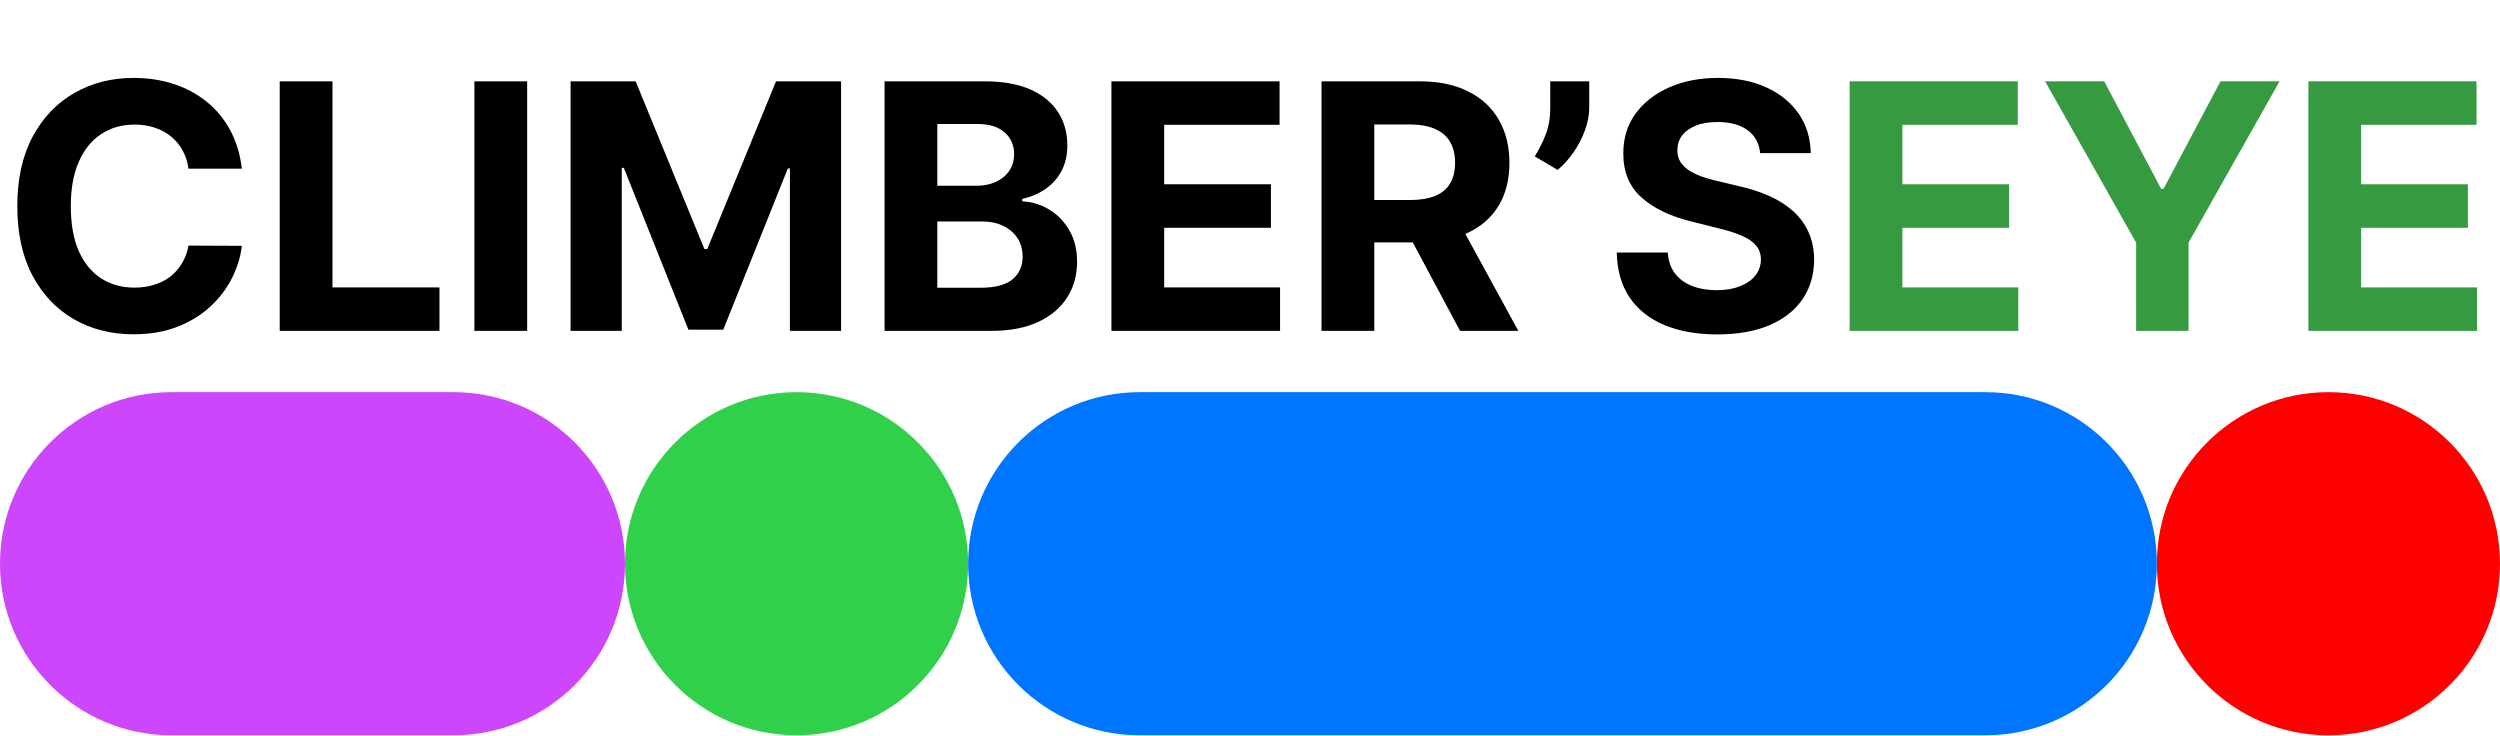
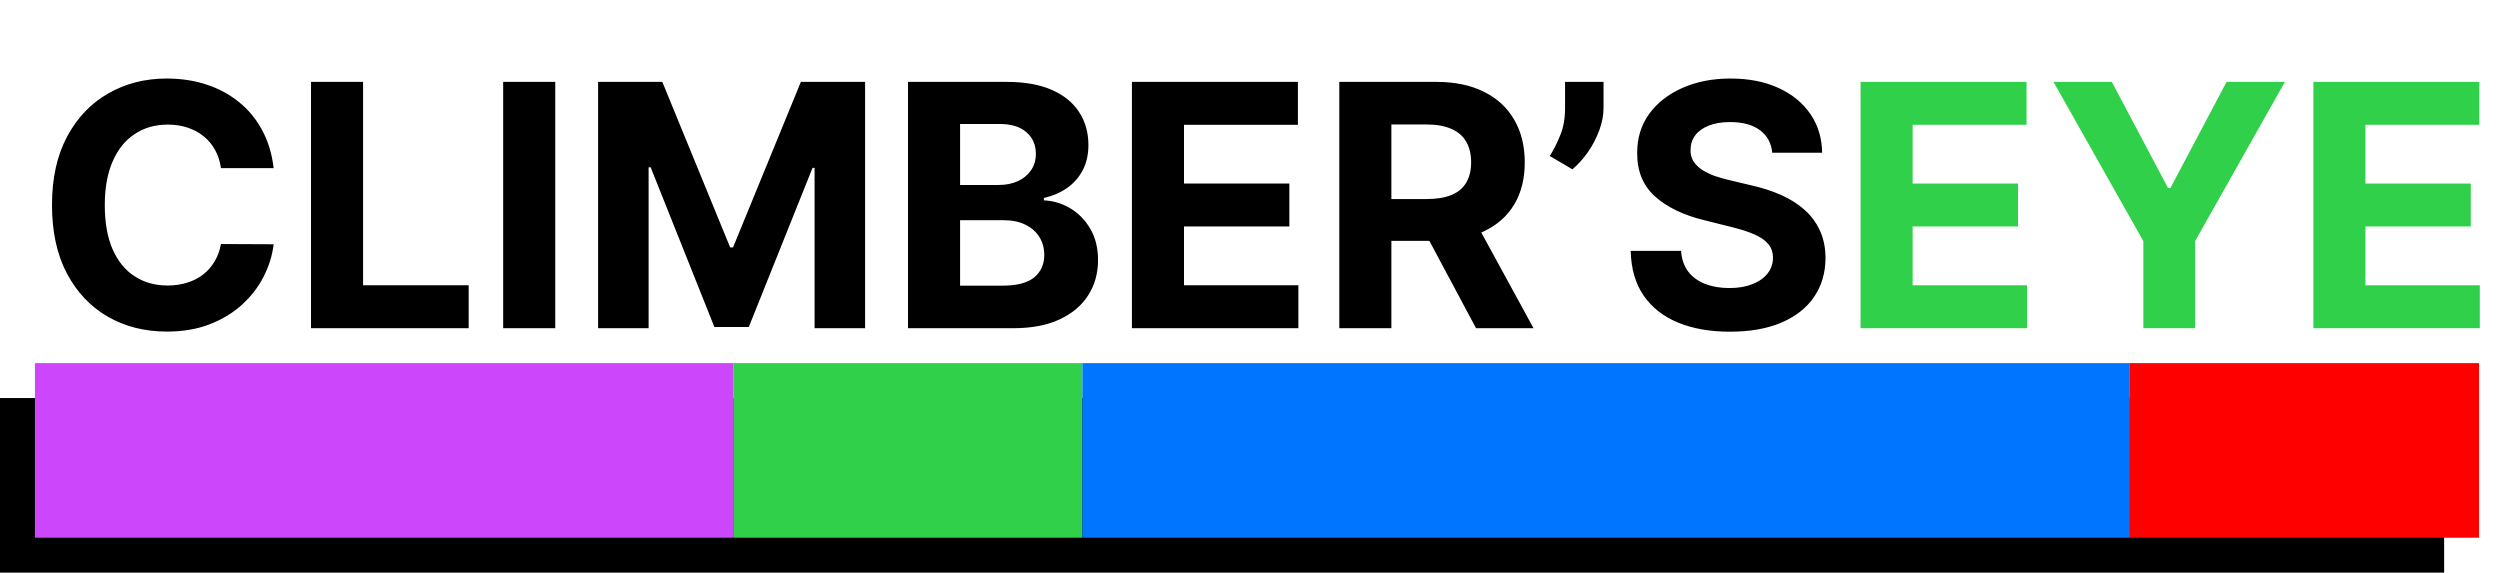
- <svg xmlns="http://www.w3.org/2000/svg" width="204" height="60" viewBox="0 0 204 60" fill="none">
-   <rect y="32" width="51" height="28" rx="14" fill="#CC46FB" />
-   <rect x="51" y="32" width="28" height="28" rx="14" fill="#31D04A" />
-   <rect x="79" y="32" width="97" height="28" rx="14" fill="#0075FF" />
-   <rect x="176" y="32" width="28" height="28" rx="14" fill="#FF0000" />
-   <path d="M19.737 13.766H15.382C15.303 13.202 15.14 12.702 14.895 12.264C14.65 11.82 14.335 11.442 13.95 11.131C13.566 10.819 13.122 10.581 12.618 10.415C12.121 10.249 11.581 10.166 10.997 10.166C9.943 10.166 9.025 10.428 8.243 10.952C7.461 11.469 6.854 12.224 6.423 13.219C5.992 14.206 5.777 15.406 5.777 16.818C5.777 18.27 5.992 19.49 6.423 20.477C6.861 21.465 7.471 22.211 8.253 22.715C9.035 23.218 9.94 23.47 10.967 23.47C11.544 23.47 12.078 23.394 12.568 23.241C13.065 23.089 13.506 22.867 13.891 22.575C14.275 22.277 14.593 21.916 14.845 21.491C15.104 21.067 15.283 20.583 15.382 20.04L19.737 20.06C19.625 20.994 19.343 21.896 18.892 22.764C18.448 23.626 17.848 24.398 17.092 25.081C16.343 25.757 15.448 26.294 14.408 26.692C13.374 27.083 12.204 27.278 10.898 27.278C9.081 27.278 7.457 26.867 6.026 26.046C4.6 25.224 3.473 24.034 2.645 22.476C1.823 20.918 1.412 19.032 1.412 16.818C1.412 14.598 1.83 12.708 2.665 11.151C3.5 9.593 4.634 8.406 6.065 7.591C7.497 6.769 9.108 6.358 10.898 6.358C12.078 6.358 13.171 6.524 14.179 6.855C15.193 7.187 16.091 7.67 16.874 8.307C17.656 8.937 18.292 9.709 18.783 10.624C19.28 11.538 19.598 12.586 19.737 13.766ZM22.825 27V6.636H27.13V23.45H35.86V27H22.825ZM43.017 6.636V27H38.711V6.636H43.017ZM46.559 6.636H51.869L57.477 20.318H57.715L63.323 6.636H68.633V27H64.457V13.746H64.288L59.018 26.901H56.174L50.904 13.696H50.735V27H46.559V6.636ZM72.18 27V6.636H80.334C81.832 6.636 83.081 6.858 84.082 7.303C85.083 7.747 85.835 8.363 86.339 9.152C86.843 9.934 87.095 10.836 87.095 11.857C87.095 12.652 86.936 13.351 86.618 13.954C86.299 14.551 85.862 15.042 85.305 15.426C84.755 15.804 84.125 16.072 83.416 16.232V16.43C84.191 16.463 84.917 16.682 85.593 17.087C86.276 17.491 86.83 18.058 87.254 18.787C87.678 19.509 87.89 20.371 87.89 21.372C87.89 22.453 87.622 23.417 87.085 24.266C86.555 25.108 85.769 25.774 84.728 26.264C83.688 26.755 82.405 27 80.88 27H72.18ZM76.485 23.48H79.995C81.195 23.48 82.07 23.251 82.62 22.794C83.171 22.33 83.446 21.713 83.446 20.945C83.446 20.381 83.31 19.884 83.038 19.453C82.766 19.022 82.378 18.684 81.875 18.439C81.377 18.194 80.784 18.071 80.095 18.071H76.485V23.48ZM76.485 15.158H79.677C80.267 15.158 80.791 15.055 81.248 14.849C81.712 14.637 82.077 14.339 82.342 13.954C82.614 13.57 82.75 13.109 82.75 12.572C82.75 11.837 82.488 11.243 81.964 10.793C81.447 10.342 80.711 10.117 79.757 10.117H76.485V15.158ZM90.692 27V6.636H104.413V10.186H94.997V15.038H103.707V18.588H94.997V23.45H104.453V27H90.692ZM107.836 27V6.636H115.87C117.408 6.636 118.721 6.911 119.808 7.462C120.902 8.005 121.734 8.777 122.304 9.778C122.88 10.773 123.169 11.943 123.169 13.288C123.169 14.641 122.877 15.804 122.294 16.778C121.71 17.746 120.865 18.489 119.758 19.006C118.658 19.523 117.325 19.781 115.761 19.781H110.382V16.321H115.065C115.887 16.321 116.57 16.208 117.113 15.983C117.657 15.758 118.061 15.419 118.326 14.969C118.598 14.518 118.734 13.958 118.734 13.288C118.734 12.612 118.598 12.042 118.326 11.578C118.061 11.114 117.654 10.763 117.103 10.524C116.56 10.279 115.874 10.156 115.045 10.156H112.142V27H107.836ZM118.833 17.733L123.895 27H119.142L114.19 17.733H118.833ZM129.681 6.636V8.784C129.681 9.394 129.562 10.017 129.324 10.653C129.092 11.283 128.78 11.88 128.389 12.443C127.998 13 127.57 13.474 127.106 13.865L125.237 12.761C125.568 12.238 125.86 11.658 126.112 11.021C126.37 10.385 126.5 9.646 126.5 8.804V6.636H129.681ZM143.629 12.493C143.55 11.691 143.208 11.068 142.605 10.624C142.002 10.179 141.183 9.957 140.149 9.957C139.446 9.957 138.853 10.057 138.369 10.256C137.885 10.448 137.514 10.716 137.256 11.061C137.004 11.406 136.878 11.797 136.878 12.234C136.865 12.599 136.941 12.917 137.107 13.189C137.279 13.461 137.514 13.696 137.812 13.895C138.111 14.087 138.455 14.256 138.847 14.402C139.238 14.541 139.655 14.661 140.099 14.76L141.929 15.197C142.817 15.396 143.633 15.662 144.375 15.993C145.117 16.324 145.76 16.732 146.304 17.216C146.848 17.7 147.268 18.27 147.567 18.926C147.872 19.582 148.027 20.335 148.034 21.183C148.027 22.43 147.709 23.51 147.08 24.425C146.456 25.333 145.555 26.039 144.375 26.543C143.202 27.04 141.786 27.288 140.129 27.288C138.485 27.288 137.054 27.037 135.834 26.533C134.621 26.029 133.673 25.283 132.99 24.296C132.314 23.301 131.959 22.072 131.926 20.607H136.092C136.139 21.289 136.334 21.859 136.679 22.317C137.03 22.767 137.498 23.109 138.081 23.341C138.671 23.566 139.337 23.679 140.08 23.679C140.809 23.679 141.442 23.573 141.979 23.361C142.522 23.149 142.943 22.854 143.241 22.476C143.54 22.098 143.689 21.664 143.689 21.173C143.689 20.716 143.553 20.331 143.281 20.02C143.016 19.708 142.625 19.443 142.108 19.224C141.598 19.006 140.971 18.807 140.229 18.628L138.011 18.071C136.295 17.653 134.939 17 133.945 16.112C132.95 15.224 132.456 14.027 132.463 12.523C132.456 11.29 132.785 10.213 133.447 9.291C134.117 8.37 135.035 7.651 136.202 7.134C137.368 6.616 138.694 6.358 140.179 6.358C141.69 6.358 143.009 6.616 144.136 7.134C145.27 7.651 146.152 8.37 146.781 9.291C147.411 10.213 147.736 11.28 147.756 12.493H143.629Z" fill="black" />
-   <path d="M150.93 27V6.636H164.652V10.186H155.235V15.038H163.946V18.588H155.235V23.45H164.691V27H150.93ZM166.881 6.636H171.704L176.347 15.406H176.546L181.19 6.636H186.012L178.585 19.801V27H174.309V19.801L166.881 6.636ZM188.364 27V6.636H202.085V10.186H192.669V15.038H201.379V18.588H192.669V23.45H202.125V27H188.364Z" fill="#369B40" />
+ <svg xmlns="http://www.w3.org/2000/svg" width="716" height="164" viewBox="0 0 716 164" fill="none">
+   <rect y="114" width="700" height="50" fill="black" />
+   <rect x="10" y="104" width="200" height="50" fill="#CC46FB" />
+   <rect x="210" y="104" width="100" height="50" fill="#31D04A" />
+   <path d="M610 104H710V154H610V104Z" fill="#FF0000" />
+   <rect x="310" y="104" width="300" height="50" fill="#0075FF" />
+   <path d="M78.375 48.152H63.288C63.012 46.2 62.45 44.467 61.6 42.951C60.751 41.412 59.66 40.103 58.328 39.024C56.996 37.945 55.457 37.118 53.712 36.544C51.99 35.97 50.118 35.683 48.097 35.683C44.446 35.683 41.266 36.59 38.556 38.404C35.846 40.195 33.745 42.813 32.252 46.258C30.759 49.679 30.013 53.836 30.013 58.727C30.013 63.756 30.759 67.982 32.252 71.403C33.768 74.825 35.88 77.409 38.59 79.154C41.3 80.899 44.434 81.772 47.994 81.772C49.992 81.772 51.84 81.508 53.54 80.979C55.262 80.451 56.789 79.682 58.121 78.671C59.453 77.638 60.555 76.387 61.428 74.917C62.324 73.447 62.944 71.771 63.288 69.888L78.375 69.957C77.985 73.195 77.009 76.318 75.447 79.326C73.909 82.311 71.831 84.987 69.213 87.352C66.618 89.694 63.518 91.554 59.912 92.932C56.33 94.287 52.277 94.965 47.753 94.965C41.461 94.965 35.834 93.541 30.874 90.693C25.937 87.846 22.033 83.724 19.163 78.327C16.315 72.93 14.891 66.397 14.891 58.727C14.891 51.034 16.338 44.49 19.232 39.093C22.125 33.697 26.052 29.586 31.012 26.761C35.972 23.914 41.553 22.49 47.753 22.49C51.84 22.49 55.63 23.064 59.12 24.212C62.633 25.361 65.745 27.037 68.455 29.241C71.165 31.423 73.369 34.098 75.069 37.267C76.791 40.436 77.893 44.065 78.375 48.152ZM89.071 94V23.454H103.986V81.703H134.23V94H89.071ZM159.022 23.454V94H144.107V23.454H159.022ZM171.294 23.454H189.688L209.115 70.852H209.942L229.369 23.454H247.764V94H233.296V48.083H232.711L214.454 93.656H204.603L186.346 47.911H185.761V94H171.294V23.454ZM260.052 94V23.454H288.298C293.488 23.454 297.817 24.224 301.284 25.762C304.752 27.301 307.358 29.437 309.103 32.169C310.849 34.879 311.721 38.002 311.721 41.539C311.721 44.294 311.17 46.717 310.068 48.807C308.966 50.874 307.45 52.573 305.521 53.905C303.615 55.214 301.433 56.144 298.976 56.695V57.384C301.663 57.499 304.178 58.257 306.52 59.657C308.885 61.058 310.803 63.022 312.272 65.548C313.742 68.051 314.477 71.036 314.477 74.504C314.477 78.247 313.547 81.588 311.687 84.527C309.85 87.444 307.129 89.752 303.523 91.451C299.918 93.15 295.474 94 290.193 94H260.052ZM274.967 81.806H287.127C291.283 81.806 294.315 81.014 296.221 79.429C298.127 77.822 299.08 75.686 299.08 73.022C299.08 71.07 298.609 69.348 297.667 67.856C296.726 66.363 295.382 65.192 293.637 64.342C291.915 63.492 289.86 63.068 287.471 63.068H274.967V81.806ZM274.967 52.975H286.025C288.068 52.975 289.883 52.619 291.467 51.907C293.075 51.172 294.338 50.139 295.256 48.807C296.198 47.475 296.668 45.879 296.668 44.019C296.668 41.47 295.761 39.414 293.947 37.853C292.156 36.291 289.607 35.511 286.3 35.511H274.967V52.975ZM324.182 94V23.454H371.718V35.752H339.097V52.561H369.272V64.859H339.097V81.703H371.855V94H324.182ZM383.576 94V23.454H411.408C416.736 23.454 421.283 24.408 425.049 26.314C428.838 28.197 431.72 30.872 433.695 34.34C435.693 37.784 436.691 41.837 436.691 46.499C436.691 51.184 435.681 55.214 433.66 58.59C431.639 61.942 428.712 64.514 424.877 66.305C421.064 68.097 416.449 68.992 411.029 68.992H392.394V57.005H408.618C411.466 57.005 413.831 56.615 415.714 55.834C417.597 55.053 418.998 53.882 419.916 52.32C420.858 50.759 421.329 48.818 421.329 46.499C421.329 44.157 420.858 42.182 419.916 40.574C418.998 38.967 417.585 37.75 415.679 36.923C413.796 36.073 411.42 35.648 408.549 35.648H398.491V94H383.576ZM421.673 61.896L439.206 94H422.741L405.587 61.896H421.673ZM459.254 23.454V30.895C459.254 33.008 458.84 35.166 458.014 37.371C457.21 39.552 456.131 41.619 454.776 43.571C453.421 45.5 451.94 47.142 450.332 48.497L443.856 44.673C445.004 42.859 446.015 40.85 446.888 38.645C447.783 36.441 448.231 33.88 448.231 30.964V23.454H459.254ZM507.573 43.743C507.297 40.965 506.115 38.806 504.025 37.267C501.935 35.729 499.099 34.959 495.517 34.959C493.083 34.959 491.027 35.304 489.351 35.993C487.674 36.659 486.388 37.589 485.493 38.783C484.62 39.977 484.184 41.332 484.184 42.848C484.138 44.111 484.402 45.213 484.976 46.154C485.573 47.096 486.388 47.911 487.422 48.6C488.455 49.266 489.649 49.852 491.004 50.357C492.359 50.839 493.806 51.252 495.344 51.597L501.683 53.113C504.76 53.801 507.584 54.72 510.156 55.868C512.728 57.017 514.956 58.429 516.839 60.105C518.722 61.782 520.18 63.756 521.213 66.03C522.27 68.303 522.809 70.91 522.832 73.849C522.809 78.166 521.707 81.909 519.526 85.079C517.367 88.225 514.244 90.67 510.156 92.415C506.092 94.138 501.189 94.999 495.448 94.999C489.753 94.999 484.792 94.126 480.567 92.381C476.365 90.636 473.081 88.052 470.716 84.631C468.373 81.186 467.145 76.926 467.03 71.851H481.463C481.623 74.216 482.301 76.191 483.495 77.776C484.712 79.338 486.331 80.52 488.352 81.324C490.396 82.105 492.704 82.495 495.276 82.495C497.802 82.495 499.995 82.128 501.855 81.393C503.738 80.658 505.196 79.636 506.229 78.327C507.263 77.018 507.779 75.514 507.779 73.815C507.779 72.23 507.309 70.898 506.367 69.819C505.449 68.74 504.094 67.821 502.303 67.063C500.534 66.305 498.364 65.617 495.792 64.996L488.111 63.068C482.163 61.621 477.467 59.359 474.022 56.282C470.578 53.204 468.867 49.059 468.89 43.847C468.867 39.575 470.004 35.844 472.3 32.652C474.619 29.46 477.8 26.968 481.842 25.177C485.883 23.386 490.476 22.49 495.62 22.49C500.856 22.49 505.426 23.386 509.33 25.177C513.256 26.968 516.311 29.46 518.492 32.652C520.674 35.844 521.799 39.541 521.868 43.743H507.573Z" fill="black" />
+   <path d="M532.865 94V23.454H580.4V35.752H547.78V52.561H577.955V64.859H547.78V81.703H580.538V94H532.865ZM588.125 23.454H604.831L620.917 53.836H621.606L637.693 23.454H654.399L628.668 69.061V94H613.856V69.061L588.125 23.454ZM662.545 94V23.454H710.081V35.752H677.461V52.561H707.635V64.859H677.461V81.703H710.219V94H662.545Z" fill="#31D04A" />
</svg>
